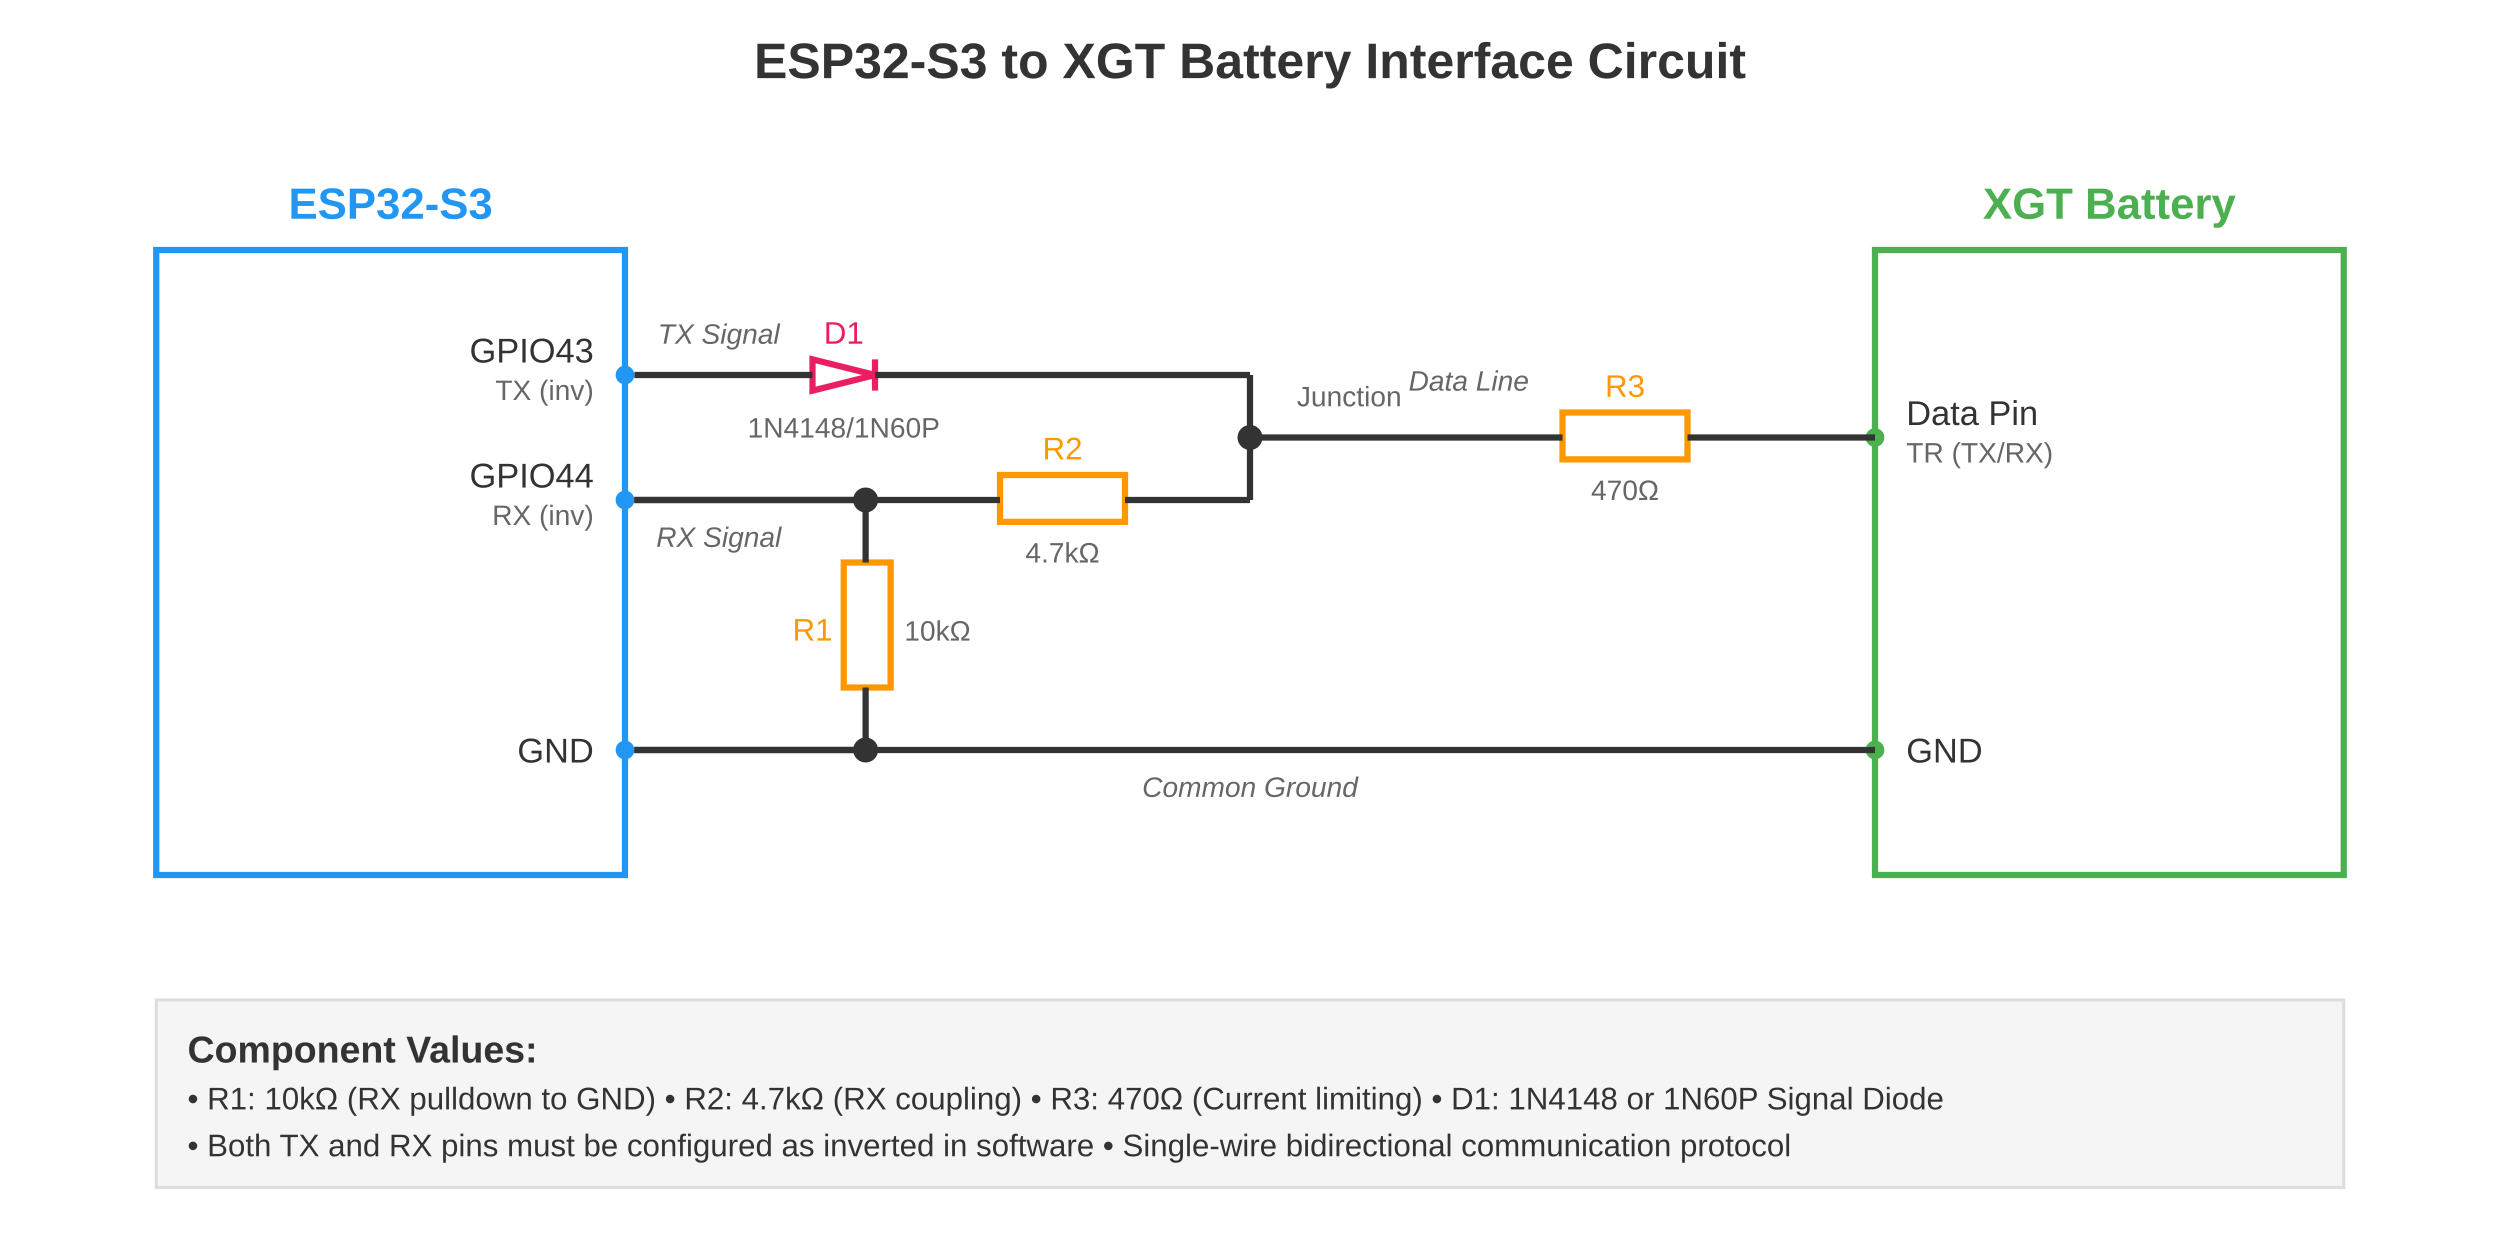
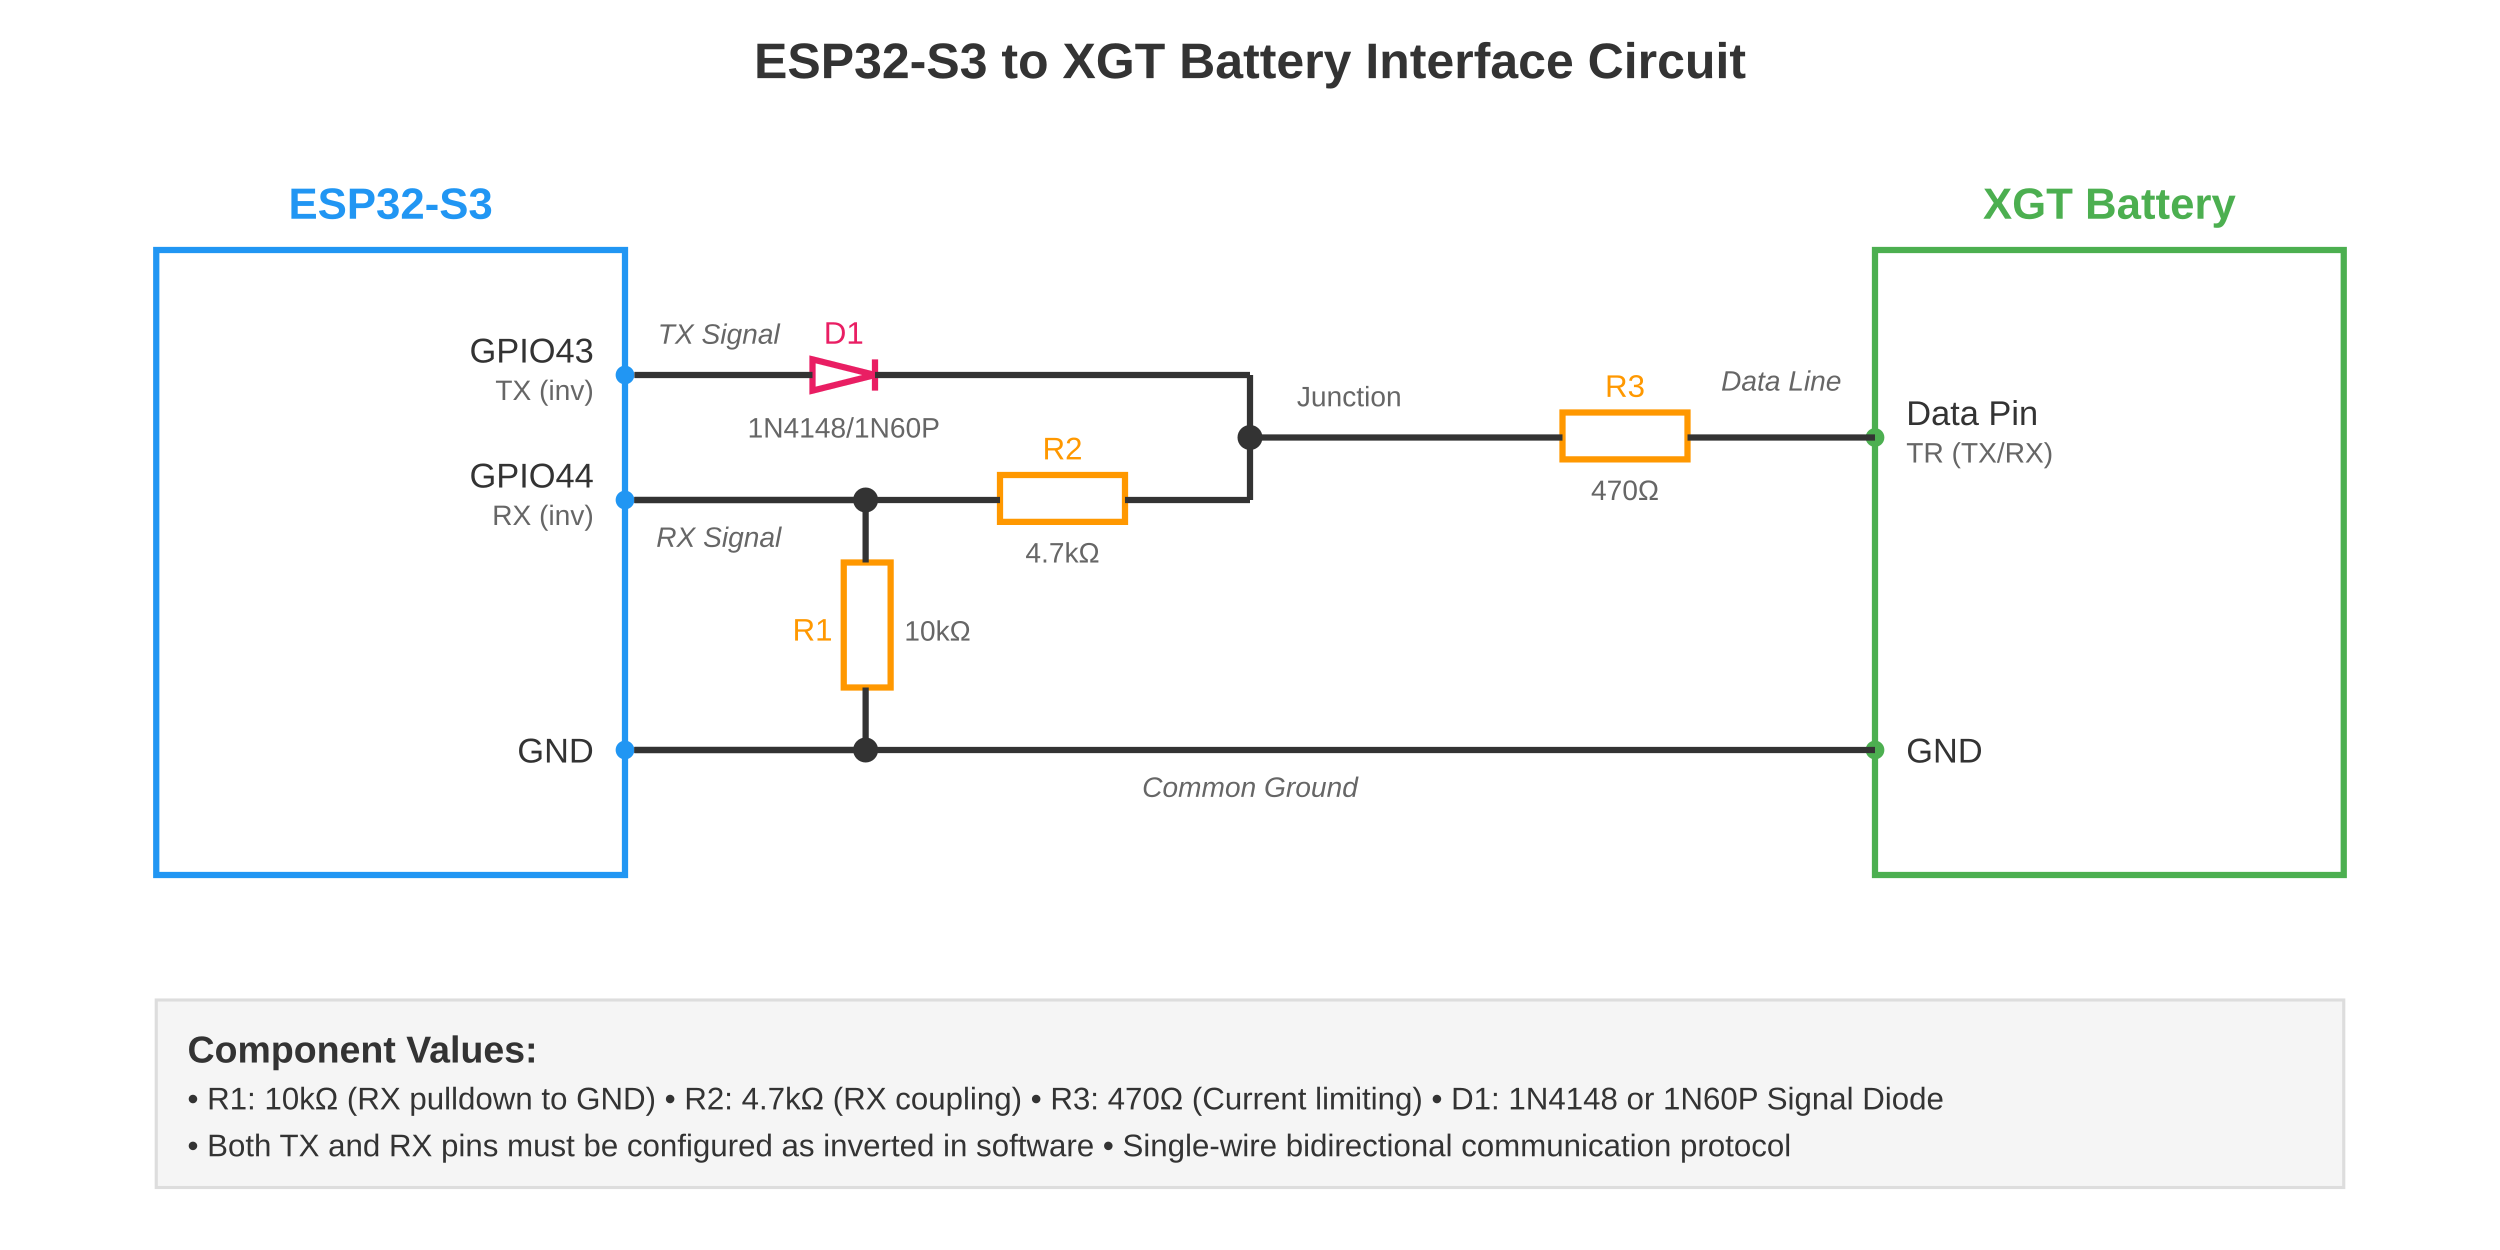
<svg xmlns="http://www.w3.org/2000/svg" width="800" height="400">
  <rect width="800" height="400" fill="#ffffff" stroke="none" />
  <text x="400" y="25" text-anchor="middle" font-family="Arial, sans-serif" font-size="16" font-weight="bold" fill="#333">
    ESP32-S3 to XGT Battery Interface Circuit
  </text>
  <rect x="50" y="80" width="150" height="200" fill="none" stroke="#2196F3" stroke-width="2" />
  <text x="125" y="70" text-anchor="middle" font-family="Arial, sans-serif" font-size="14" font-weight="bold" fill="#2196F3">
    ESP32-S3
  </text>
  <circle cx="200" cy="120" r="3" fill="#2196F3" />
  <text x="190" y="116" text-anchor="end" font-family="Arial, sans-serif" font-size="11" fill="#333">
    GPIO43
  </text>
  <text x="190" y="128" text-anchor="end" font-family="Arial, sans-serif" font-size="9" fill="#666">
    TX (inv)
  </text>
  <circle cx="200" cy="160" r="3" fill="#2196F3" />
  <text x="190" y="156" text-anchor="end" font-family="Arial, sans-serif" font-size="11" fill="#333">
    GPIO44
  </text>
  <text x="190" y="168" text-anchor="end" font-family="Arial, sans-serif" font-size="9" fill="#666">
    RX (inv)
  </text>
  <circle cx="200" cy="240" r="3" fill="#2196F3" />
  <text x="190" y="244" text-anchor="end" font-family="Arial, sans-serif" font-size="11" fill="#333">
    GND
  </text>
  <rect x="600" y="80" width="150" height="200" fill="none" stroke="#4CAF50" stroke-width="2" />
  <text x="675" y="70" text-anchor="middle" font-family="Arial, sans-serif" font-size="14" font-weight="bold" fill="#4CAF50">
    XGT Battery
  </text>
  <circle cx="600" cy="140" r="3" fill="#4CAF50" />
  <text x="610" y="136" text-anchor="start" font-family="Arial, sans-serif" font-size="11" fill="#333">
    Data Pin
  </text>
  <text x="610" y="148" text-anchor="start" font-family="Arial, sans-serif" font-size="9" fill="#666">
    TR (TX/RX)
  </text>
  <circle cx="600" cy="240" r="3" fill="#4CAF50" />
  <text x="610" y="244" text-anchor="start" font-family="Arial, sans-serif" font-size="11" fill="#333">
    GND
  </text>
  <polygon points="260,115 280,120 260,125" fill="none" stroke="#E91E63" stroke-width="2" />
  <line x1="280" y1="115" x2="280" y2="125" stroke="#E91E63" stroke-width="2" />
  <text x="270" y="110" text-anchor="middle" font-family="Arial, sans-serif" font-size="10" fill="#E91E63">
    D1
  </text>
  <text x="270" y="140" text-anchor="middle" font-family="Arial, sans-serif" font-size="9" fill="#666">
    1N4148/1N60P
  </text>
  <rect x="270" y="180" width="15" height="40" fill="none" stroke="#FF9800" stroke-width="2" />
  <text x="260" y="205" text-anchor="middle" font-family="Arial, sans-serif" font-size="10" fill="#FF9800">
    R1
  </text>
  <text x="300" y="205" text-anchor="middle" font-family="Arial, sans-serif" font-size="9" fill="#666">
    10kΩ
  </text>
  <rect x="320" y="152" width="40" height="15" fill="none" stroke="#FF9800" stroke-width="2" />
  <text x="340" y="147" text-anchor="middle" font-family="Arial, sans-serif" font-size="10" fill="#FF9800">
    R2
  </text>
  <text x="340" y="180" text-anchor="middle" font-family="Arial, sans-serif" font-size="9" fill="#666">
    4.7kΩ
  </text>
  <rect x="500" y="132" width="40" height="15" fill="none" stroke="#FF9800" stroke-width="2" />
  <text x="520" y="127" text-anchor="middle" font-family="Arial, sans-serif" font-size="10" fill="#FF9800">
    R3
  </text>
  <text x="520" y="160" text-anchor="middle" font-family="Arial, sans-serif" font-size="9" fill="#666">
    470Ω
  </text>
  <circle cx="400" cy="140" r="4" fill="#333" />
  <text x="415" y="130" text-anchor="start" font-family="Arial, sans-serif" font-size="9" fill="#666">
    Junction
  </text>
  <line x1="203" y1="120" x2="260" y2="120" stroke="#333" stroke-width="2" />
  <line x1="280" y1="120" x2="400" y2="120" stroke="#333" stroke-width="2" />
  <line x1="400" y1="120" x2="400" y2="140" stroke="#333" stroke-width="2" />
  <line x1="203" y1="160" x2="320" y2="160" stroke="#333" stroke-width="2" />
  <line x1="360" y1="160" x2="400" y2="160" stroke="#333" stroke-width="2" />
  <line x1="400" y1="160" x2="400" y2="140" stroke="#333" stroke-width="2" />
  <line x1="203" y1="160" x2="277" y2="160" stroke="#333" stroke-width="2" />
  <line x1="277" y1="160" x2="277" y2="180" stroke="#333" stroke-width="2" />
  <line x1="277" y1="220" x2="277" y2="240" stroke="#333" stroke-width="2" />
  <line x1="277" y1="240" x2="203" y2="240" stroke="#333" stroke-width="2" />
  <circle cx="277" cy="160" r="4" fill="#333" />
  <circle cx="277" cy="240" r="4" fill="#333" />
  <line x1="400" y1="140" x2="500" y2="140" stroke="#333" stroke-width="2" />
  <line x1="540" y1="140" x2="600" y2="140" stroke="#333" stroke-width="2" />
  <line x1="203" y1="240" x2="600" y2="240" stroke="#333" stroke-width="2" />
  <text x="230" y="110" text-anchor="middle" font-family="Arial, sans-serif" font-size="9" fill="#666" font-style="italic">
    TX Signal
  </text>
  <text x="230" y="175" text-anchor="middle" font-family="Arial, sans-serif" font-size="9" fill="#666" font-style="italic">
    RX Signal
  </text>
-   <text x="470" y="125" text-anchor="middle" font-family="Arial, sans-serif" font-size="9" fill="#666" font-style="italic">
+   <text x="570" y="125" text-anchor="middle" font-family="Arial, sans-serif" font-size="9" fill="#666" font-style="italic">
    Data Line
  </text>
  <text x="400" y="255" text-anchor="middle" font-family="Arial, sans-serif" font-size="9" fill="#666" font-style="italic">
    Common Ground
  </text>
  <rect x="50" y="320" width="700" height="60" fill="#f5f5f5" stroke="#ddd" stroke-width="1" />
  <text x="60" y="340" font-family="Arial, sans-serif" font-size="12" font-weight="bold" fill="#333">
    Component Values:
  </text>
  <text x="60" y="355" font-family="Arial, sans-serif" font-size="10" fill="#333">
    • R1: 10kΩ (RX pulldown to GND)  • R2: 4.7kΩ (RX coupling)  • R3: 470Ω (Current limiting)  • D1: 1N4148 or 1N60P Signal Diode
  </text>
  <text x="60" y="370" font-family="Arial, sans-serif" font-size="10" fill="#333">
    • Both TX and RX pins must be configured as inverted in software  • Single-wire bidirectional communication protocol
  </text>
</svg>
